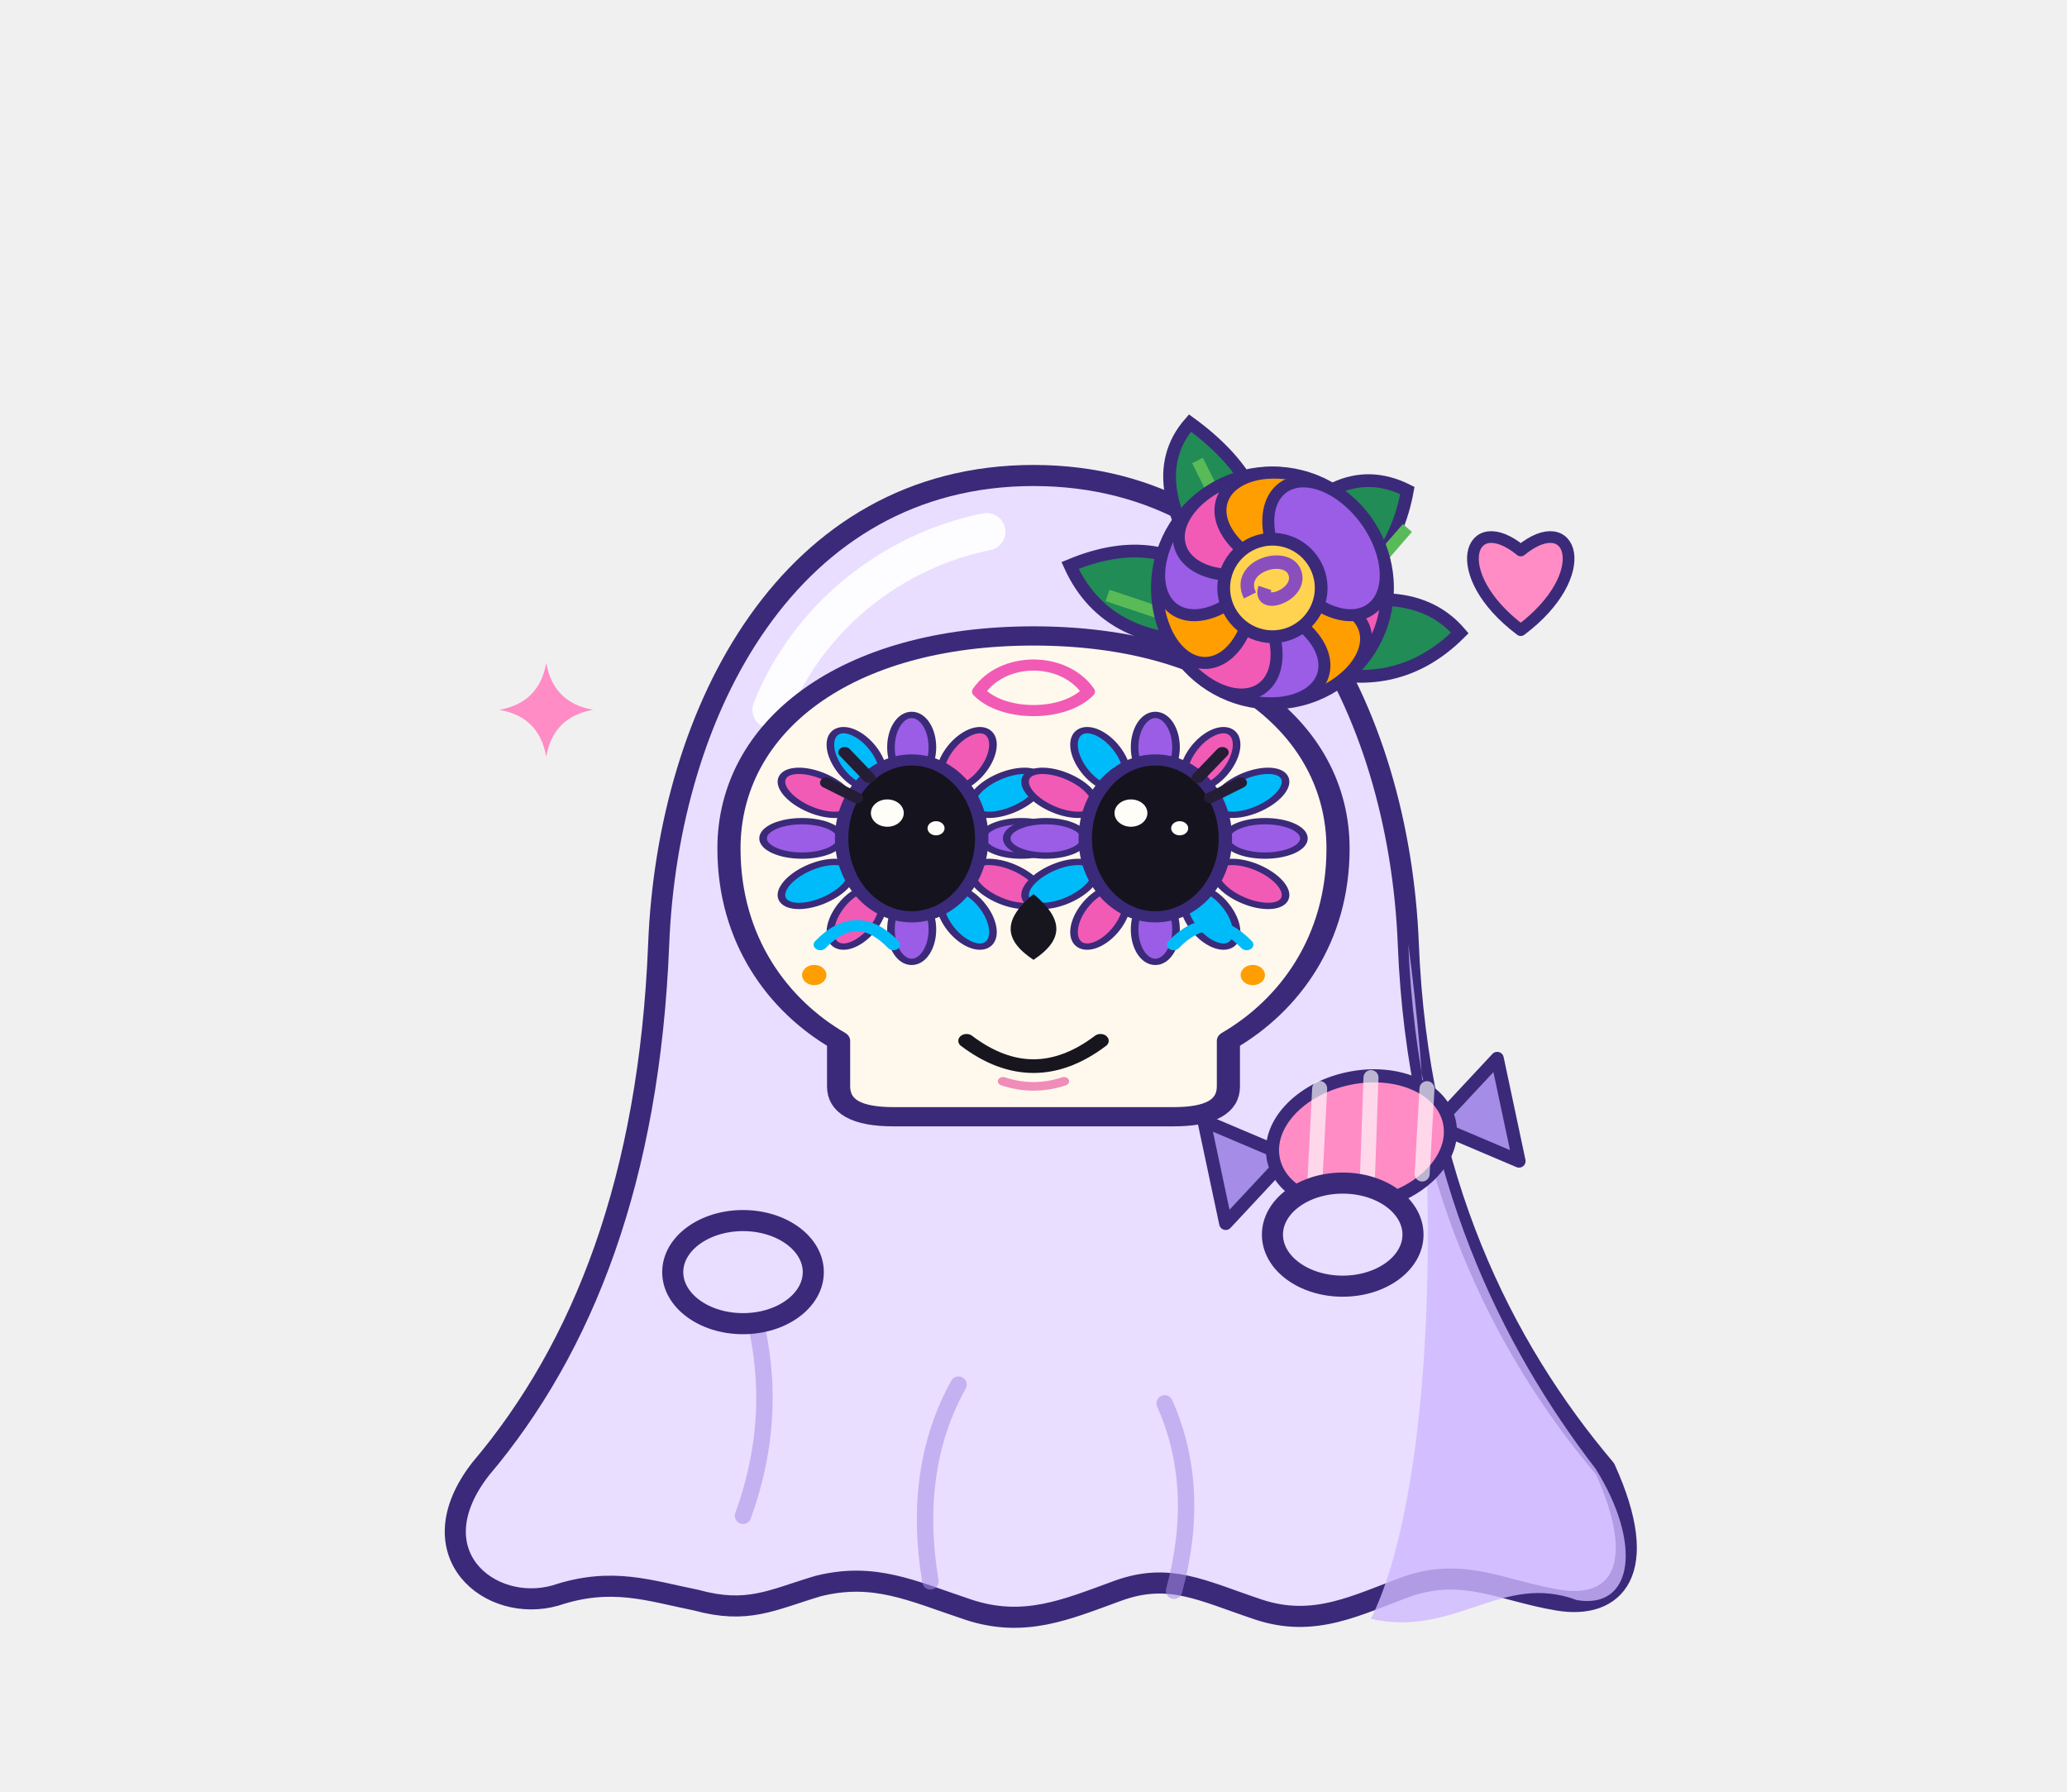
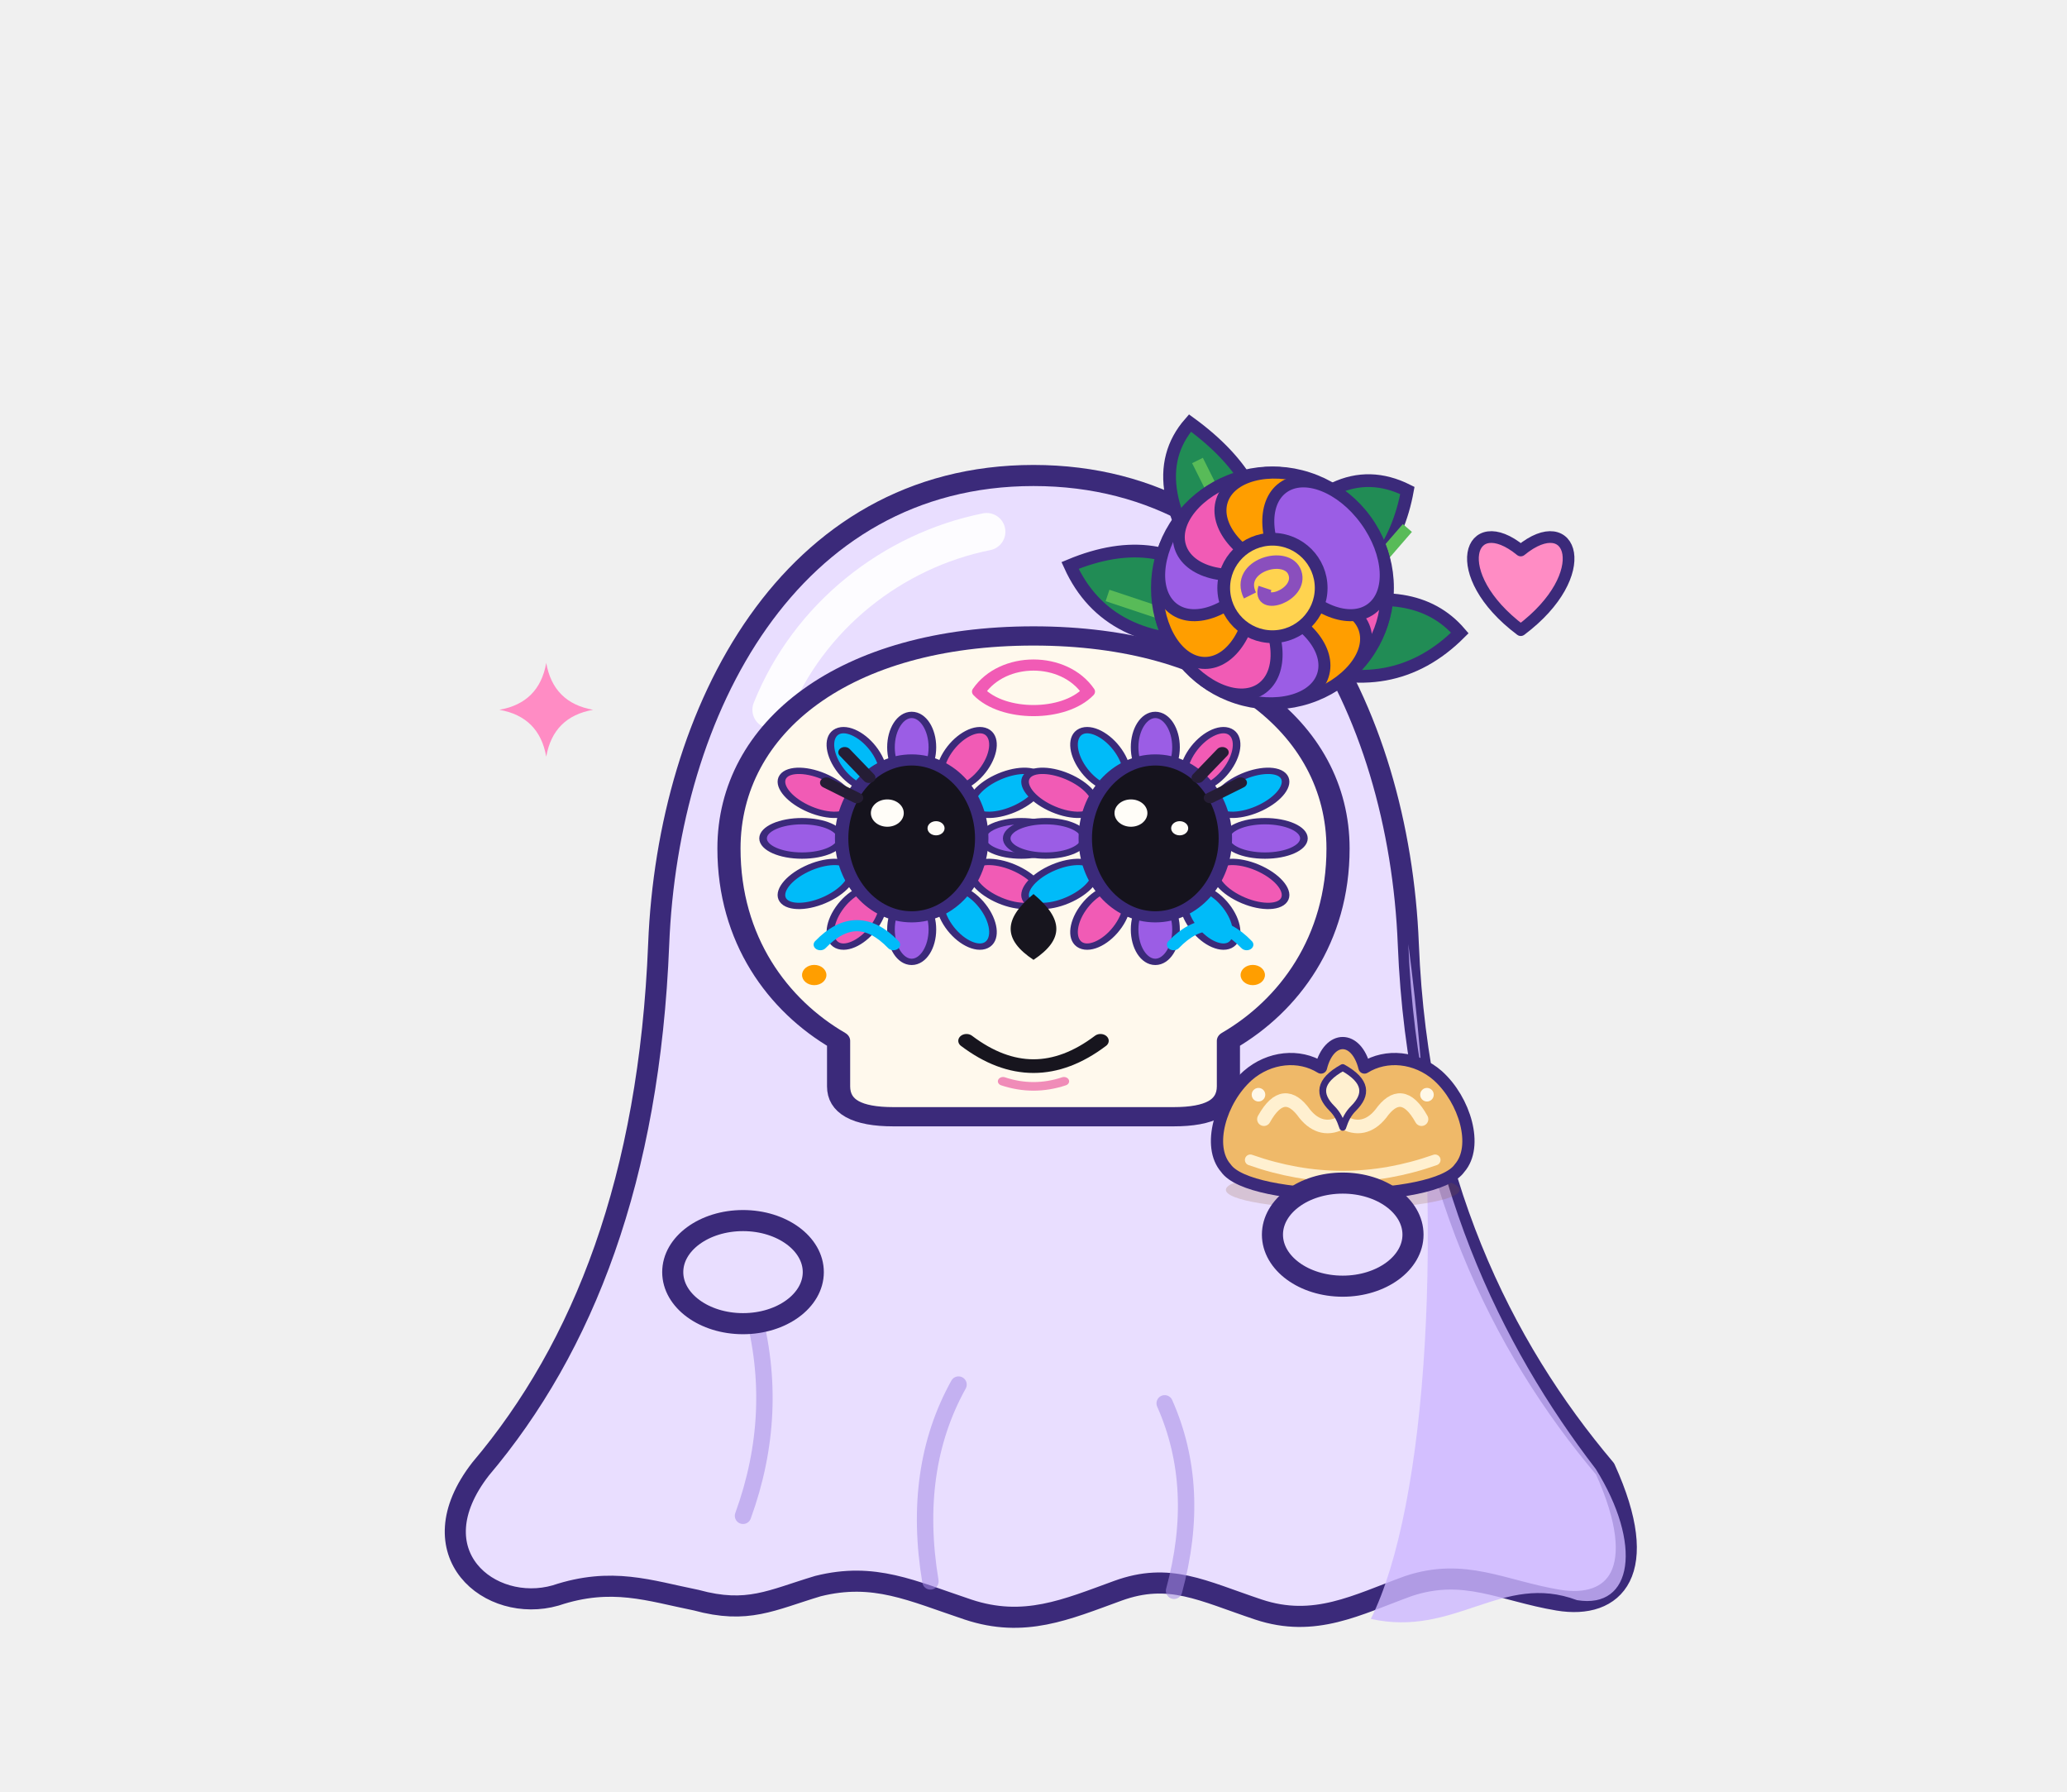
<svg xmlns="http://www.w3.org/2000/svg" viewBox="0 0 300 260" role="img" aria-label="Boo-buddy ghost 2">
  <g>
    <g transform="translate(150 205) scale(.68)">
      <g class="f d2">
        <g class="hop">
          <path d="M0 -200 C-52 -200 -78 -150 -80 -100 C-82 -50 -96 -14 -118 12 C-132 30 -116 43 -102 39 C-90 35 -82 38 -72 40 C-61 43 -56 40 -46 37 C-34 34 -26 38 -14 42 C-2 46 7 42 18 38 C29 34 36 38 48 42 C60 46 69 41 80 37 C92 33 100 38 112 40 C124 42 132 34 122 12 C100 -14 82 -50 80 -100 C78 -150 52 -200 0 -200Z" fill="#E9DEFF" stroke="#3B2A7A" stroke-width="4.5" stroke-linejoin="round" stroke-linecap="round">
            <animate attributeName="d" dur="2.8s" repeatCount="indefinite" calcMode="spline" keyTimes="0;0.33;0.66;1" keySplines=".4 0 .6 1;.4 0 .6 1;.4 0 .6 1" values="M0 -200 C-52 -200 -78 -150 -80 -100 C-82 -50 -96 -14 -118 12 C-132 30 -116 43 -102 39 C-90 35 -82 38 -72 40 C-61 43 -56 40 -46 37 C-34 34 -26 38 -14 42 C-2 46 7 42 18 38 C29 34 36 38 48 42 C60 46 69 41 80 37 C92 33 100 38 112 40 C124 42 132 34 122 12 C100 -14 82 -50 80 -100 C78 -150 52 -200 0 -200Z;M0 -200 C-52 -200 -78 -150 -80 -100 C-82 -50 -96 -14 -118 12 C-132 34 -116 46 -102 41 C-90 36 -82 33 -72 39 C-61 46 -56 43 -46 39 C-34 35 -26 34 -14 39 C-2 44 7 45 18 41 C29 37 36 34 48 39 C60 44 69 45 80 41 C92 37 100 34 112 39 C124 44 132 34 122 12 C100 -14 82 -50 80 -100 C78 -150 52 -200 0 -200Z;M0 -200 C-52 -200 -78 -150 -80 -100 C-82 -50 -96 -14 -118 12 C-132 26 -116 40 -102 37 C-90 34 -82 42 -72 44 C-61 46 -56 37 -46 34 C-34 31 -26 42 -14 45 C-2 48 7 37 18 35 C29 33 36 43 48 45 C60 47 69 37 80 34 C92 31 100 42 112 43 C124 44 132 34 122 12 C100 -14 82 -50 80 -100 C78 -150 52 -200 0 -200Z;M0 -200 C-52 -200 -78 -150 -80 -100 C-82 -50 -96 -14 -118 12 C-132 30 -116 43 -102 39 C-90 35 -82 38 -72 40 C-61 43 -56 40 -46 37 C-34 34 -26 38 -14 42 C-2 46 7 42 18 38 C29 34 36 38 48 42 C60 46 69 41 80 37 C92 33 100 38 112 40 C124 42 132 34 122 12 C100 -14 82 -50 80 -100 C78 -150 52 -200 0 -200Z" />
          </path>
          <path d="M80 -100 C82 -50 100 -14 120 12 C130 28 128 42 116 40 C100 34 90 48 72 44 C84 20 88 -40 80 -100Z" fill="#CDB8FF" opacity=".8" />
          <path d="M-62 22 q8 -22 2 -44 M-22 36 q-4 -24 6 -42 M30 38 q6 -22 -2 -40" stroke="#A58CE6" stroke-width="3.5" fill="none" stroke-linecap="round" opacity=".55" />
          <path d="M-56 -150 C-48 -170 -30 -184 -10 -188" stroke="#fff" stroke-width="8" fill="none" stroke-linecap="round" opacity=".9" />
          <path d="M0 -160 C-5 -155 -4 -151 0 -149 C4 -151 5 -155 0 -160Z" fill="#D2B9FF" stroke="#7751C8" stroke-width="2.5" />
          <circle cx="0" cy="-154" r="2" fill="#7751C8" />
          <g fill="#7751C8">
            <circle cx="-49" cy="-87" r="2.6" />
            <circle cx="-43" cy="-83" r="1.7" />
            <circle cx="49" cy="-87" r="2.6" />
            <circle cx="43" cy="-83" r="1.7" />
          </g>
        </g>
        <g class="eo">
          <ellipse cx="-24" cy="-120" rx="9" ry="12.5" fill="#2B2350" />
          <circle cx="-21" cy="-125" r="3.8" fill="#fff" />
          <circle cx="-27" cy="-113" r="1.9" fill="#fff" />
          <path d="M-32 -128 l-9 -6 M-33 -121 l-10 -1" stroke="#2B2350" stroke-width="3.2" stroke-linecap="round" />
          <ellipse cx="24" cy="-120" rx="9" ry="12.5" fill="#2B2350" />
          <circle cx="27" cy="-125" r="3.8" fill="#fff" />
          <circle cx="21" cy="-113" r="1.9" fill="#fff" />
          <path d="M32 -128 l9 -6 M33 -121 l10 -1" stroke="#2B2350" stroke-width="3.2" stroke-linecap="round" />
        </g>
        <g class="eh" opacity="0">
          <path d="M-34 -116 Q-24 -130 -14 -116 M14 -116 Q24 -130 34 -116" stroke="#2B2350" stroke-width="4.5" fill="none" stroke-linecap="round" />
          <path d="M-36 -124 l-8 -5 M36 -124 l8 -5" stroke="#2B2350" stroke-width="3.2" stroke-linecap="round" />
        </g>
        <ellipse cx="-44" cy="-100" rx="11" ry="6.5" fill="#FF8FC0" opacity=".75" />
        <ellipse cx="44" cy="-100" rx="11" ry="6.5" fill="#FF8FC0" opacity=".75" />
        <path d="M-5 -102 Q0 -96 5 -102" stroke="#2B2350" stroke-width="3.2" fill="none" stroke-linecap="round" />
        <g class="sugar-skull-face" transform="translate(0 -115) scale(1.3 1.08) translate(0 115)" stroke-linejoin="round" stroke-linecap="round">
          <path d="M0 -162 C-31 -162 -50 -144 -50 -120 C-50 -102 -42 -89 -32 -82 L-32 -73 Q-32 -67 -23 -67 H23 Q32 -67 32 -73 L32 -82 C42 -89 50 -102 50 -120 C50 -144 31 -162 0 -162Z" fill="#FFF9ED" stroke="#3B2A7A" stroke-width="3.8" />
          <ellipse cx="-20" cy="-122" rx="3.4" ry="6.4" transform="rotate(0 -20 -122) translate(0 -18)" fill="#9B5DE5" stroke="#3B2A7A" stroke-width="1.25" />
          <ellipse cx="-20" cy="-122" rx="3.4" ry="6.4" transform="rotate(30 -20 -122) translate(0 -18)" fill="#F15BB5" stroke="#3B2A7A" stroke-width="1.25" />
          <ellipse cx="-20" cy="-122" rx="3.4" ry="6.4" transform="rotate(60 -20 -122) translate(0 -18)" fill="#00BBF9" stroke="#3B2A7A" stroke-width="1.25" />
          <ellipse cx="-20" cy="-122" rx="3.4" ry="6.4" transform="rotate(90 -20 -122) translate(0 -18)" fill="#9B5DE5" stroke="#3B2A7A" stroke-width="1.25" />
          <ellipse cx="-20" cy="-122" rx="3.4" ry="6.4" transform="rotate(120 -20 -122) translate(0 -18)" fill="#F15BB5" stroke="#3B2A7A" stroke-width="1.25" />
          <ellipse cx="-20" cy="-122" rx="3.4" ry="6.4" transform="rotate(150 -20 -122) translate(0 -18)" fill="#00BBF9" stroke="#3B2A7A" stroke-width="1.25" />
          <ellipse cx="-20" cy="-122" rx="3.4" ry="6.4" transform="rotate(180 -20 -122) translate(0 -18)" fill="#9B5DE5" stroke="#3B2A7A" stroke-width="1.25" />
          <ellipse cx="-20" cy="-122" rx="3.4" ry="6.4" transform="rotate(210 -20 -122) translate(0 -18)" fill="#F15BB5" stroke="#3B2A7A" stroke-width="1.25" />
          <ellipse cx="-20" cy="-122" rx="3.4" ry="6.4" transform="rotate(240 -20 -122) translate(0 -18)" fill="#00BBF9" stroke="#3B2A7A" stroke-width="1.25" />
          <ellipse cx="-20" cy="-122" rx="3.4" ry="6.4" transform="rotate(270 -20 -122) translate(0 -18)" fill="#9B5DE5" stroke="#3B2A7A" stroke-width="1.25" />
          <ellipse cx="-20" cy="-122" rx="3.4" ry="6.4" transform="rotate(300 -20 -122) translate(0 -18)" fill="#F15BB5" stroke="#3B2A7A" stroke-width="1.25" />
          <ellipse cx="-20" cy="-122" rx="3.4" ry="6.4" transform="rotate(330 -20 -122) translate(0 -18)" fill="#00BBF9" stroke="#3B2A7A" stroke-width="1.25" />
          <ellipse cx="-20" cy="-122" rx="11.5" ry="15.5" fill="#15131D" stroke="#3B2A7A" stroke-width="2.2" />
          <path d="M-27 -134 L-31 -139 M-29 -130 L-34 -133" fill="none" stroke="#251D35" stroke-width="2.1" />
          <circle cx="-24" cy="-127" r="2.7" fill="#FFFDF8" />
          <circle cx="-16" cy="-124" r="1.4" fill="#FFFDF8" />
          <ellipse cx="20" cy="-122" rx="3.4" ry="6.4" transform="rotate(0 20 -122) translate(0 -18)" fill="#9B5DE5" stroke="#3B2A7A" stroke-width="1.25" />
          <ellipse cx="20" cy="-122" rx="3.4" ry="6.4" transform="rotate(30 20 -122) translate(0 -18)" fill="#F15BB5" stroke="#3B2A7A" stroke-width="1.25" />
          <ellipse cx="20" cy="-122" rx="3.4" ry="6.4" transform="rotate(60 20 -122) translate(0 -18)" fill="#00BBF9" stroke="#3B2A7A" stroke-width="1.25" />
          <ellipse cx="20" cy="-122" rx="3.4" ry="6.4" transform="rotate(90 20 -122) translate(0 -18)" fill="#9B5DE5" stroke="#3B2A7A" stroke-width="1.25" />
          <ellipse cx="20" cy="-122" rx="3.4" ry="6.4" transform="rotate(120 20 -122) translate(0 -18)" fill="#F15BB5" stroke="#3B2A7A" stroke-width="1.25" />
          <ellipse cx="20" cy="-122" rx="3.4" ry="6.4" transform="rotate(150 20 -122) translate(0 -18)" fill="#00BBF9" stroke="#3B2A7A" stroke-width="1.25" />
          <ellipse cx="20" cy="-122" rx="3.4" ry="6.4" transform="rotate(180 20 -122) translate(0 -18)" fill="#9B5DE5" stroke="#3B2A7A" stroke-width="1.25" />
          <ellipse cx="20" cy="-122" rx="3.4" ry="6.4" transform="rotate(210 20 -122) translate(0 -18)" fill="#F15BB5" stroke="#3B2A7A" stroke-width="1.25" />
          <ellipse cx="20" cy="-122" rx="3.4" ry="6.4" transform="rotate(240 20 -122) translate(0 -18)" fill="#00BBF9" stroke="#3B2A7A" stroke-width="1.25" />
          <ellipse cx="20" cy="-122" rx="3.4" ry="6.4" transform="rotate(270 20 -122) translate(0 -18)" fill="#9B5DE5" stroke="#3B2A7A" stroke-width="1.25" />
          <ellipse cx="20" cy="-122" rx="3.4" ry="6.4" transform="rotate(300 20 -122) translate(0 -18)" fill="#F15BB5" stroke="#3B2A7A" stroke-width="1.25" />
          <ellipse cx="20" cy="-122" rx="3.4" ry="6.4" transform="rotate(330 20 -122) translate(0 -18)" fill="#00BBF9" stroke="#3B2A7A" stroke-width="1.25" />
          <ellipse cx="20" cy="-122" rx="11.5" ry="15.5" fill="#15131D" stroke="#3B2A7A" stroke-width="2.2" />
          <path d="M27 -134 L31 -139 M29 -130 L34 -133" fill="none" stroke="#251D35" stroke-width="2.1" />
          <circle cx="16" cy="-127" r="2.7" fill="#FFFDF8" />
          <circle cx="24" cy="-124" r="1.4" fill="#FFFDF8" />
          <path d="M-9 -151 C-5 -158 5 -158 9 -151 C5 -146 -5 -146 -9 -151Z" fill="none" stroke="#F15BB5" stroke-width="2.2" />
          <path d="M-35 -101 C-31 -106 -27 -106 -23 -101 M35 -101 C31 -106 27 -106 23 -101" fill="none" stroke="#00BBF9" stroke-width="2.2" />
          <circle cx="-36" cy="-95" r="2" fill="#FF9E00" />
          <circle cx="36" cy="-95" r="2" fill="#FF9E00" />
          <path d="M0 -111 C-5 -106 -5 -102 0 -98 C5 -102 5 -106 0 -111Z" fill="#17151E" />
          <path d="M-11 -82 Q0 -72 11 -82" fill="none" stroke="#17151E" stroke-width="2.7" />
          <path d="M-5 -74 Q0 -72 5 -74" fill="none" stroke="#F08CB8" stroke-width="1.7" />
        </g>
        <g class="head-flower" transform="translate(51 -176) scale(1.6)">
          <path d="M-7 7 Q-22 8 -27 -3 Q-15 -8 -7 0 Q-18 -14 -11 -22 Q0 -14 -1 -4 Q8 -18 18 -13 Q16 -2 6 3 Q19 -1 25 6 Q16 15 3 10Z" fill="#218C55" stroke="#3B2A7A" stroke-width="1.7" />
          <path d="M-22 1 L-7 6 M-10 -17 L-3 -3 M18 -8 L5 7" fill="none" stroke="#58BB58" stroke-width="1.6" />
          <ellipse cx="9.00" cy="0.00" rx="6.4" ry="10" transform="rotate(0 9.00 0.00)" fill="#9B5DE5" stroke="#3B2A7A" stroke-width="1.6" />
          <ellipse cx="7.28" cy="5.29" rx="6.4" ry="10" transform="rotate(36 7.28 5.29)" fill="#F15BB5" stroke="#3B2A7A" stroke-width="1.6" />
          <ellipse cx="2.78" cy="8.56" rx="6.4" ry="10" transform="rotate(72 2.78 8.56)" fill="#FF9E00" stroke="#3B2A7A" stroke-width="1.6" />
          <ellipse cx="-2.78" cy="8.56" rx="6.4" ry="10" transform="rotate(108 -2.78 8.56)" fill="#9B5DE5" stroke="#3B2A7A" stroke-width="1.6" />
          <ellipse cx="-7.28" cy="5.29" rx="6.4" ry="10" transform="rotate(144 -7.28 5.29)" fill="#F15BB5" stroke="#3B2A7A" stroke-width="1.6" />
          <ellipse cx="-9.00" cy="0.00" rx="6.4" ry="10" transform="rotate(180 -9.00 0.00)" fill="#FF9E00" stroke="#3B2A7A" stroke-width="1.6" />
          <ellipse cx="-7.28" cy="-5.29" rx="6.4" ry="10" transform="rotate(216 -7.28 -5.29)" fill="#9B5DE5" stroke="#3B2A7A" stroke-width="1.6" />
          <ellipse cx="-2.78" cy="-8.56" rx="6.4" ry="10" transform="rotate(252 -2.78 -8.56)" fill="#F15BB5" stroke="#3B2A7A" stroke-width="1.6" />
          <ellipse cx="2.78" cy="-8.56" rx="6.4" ry="10" transform="rotate(288 2.78 -8.56)" fill="#FF9E00" stroke="#3B2A7A" stroke-width="1.6" />
          <ellipse cx="7.28" cy="-5.29" rx="6.4" ry="10" transform="rotate(324 7.28 -5.29)" fill="#9B5DE5" stroke="#3B2A7A" stroke-width="1.6" />
          <circle r="6.5" fill="#FFD34F" stroke="#3B2A7A" stroke-width="1.7" />
          <path d="M-3 1 C-5 -3 2 -5 3 -2 C4 1 -2 3 -1 0" fill="none" stroke="#8A4FBD" stroke-width="1.8" />
        </g>
-         <g class="spin">
-           <g transform="translate(70 -58) rotate(-12) scale(0.8)">
-             <path d="M-20 0 L-40 -14 L-40 14Z M20 0 L40 -14 L40 14Z" fill="#A58CE6" stroke="#3B2A7A" stroke-width="3.5" stroke-linejoin="round" stroke-linecap="round" />
-             <ellipse rx="24" ry="17" fill="#FF8CC4" stroke="#3B2A7A" stroke-width="3.5" stroke-linejoin="round" stroke-linecap="round" />
-             <path d="M-8 -16 L-16 14 M6 -16 L-2 16 M20 -10 L14 12" stroke="#fff" stroke-width="4" opacity=".65" stroke-linecap="round" />
-           </g>
+         <g transform="translate(66 -58) scale(.58)" class="dia-prop pan-de-muerto">
+           <ellipse cx="0" cy="18" rx="43" ry="7" fill="#8E542C" opacity=".2" />
+           <path d="M-43 10 C-50 2 -45 -15 -35 -24 C-27 -31 -16 -32 -8 -27 C-5 -39 5 -39 8 -27 C16 -32 27 -31 35 -24 C45 -15 50 2 43 10 C34 23 -34 23 -43 10Z" fill="#EFB969" stroke="#3B2A7A" stroke-width="4.5" stroke-linejoin="round" />
+           <path d="M-34 7 Q0 19 34 7" fill="none" stroke="#FFF0D0" stroke-width="4" stroke-linecap="round" />
+           <path d="M-29 -8 C-24 -17 -19 -17 -14 -10 C-10 -5 -5 -4 0 -7 C5 -4 10 -5 14 -10 C19 -17 24 -17 29 -8" fill="none" stroke="#FFF0D0" stroke-width="5" stroke-linecap="round" stroke-linejoin="round" />
+           <path d="M0 -27 C-9 -22 -9 -17 -4 -12 C-2 -10 -1 -8 0 -5 C1 -8 2 -10 4 -12 C9 -17 9 -22 0 -27Z" fill="#FFF0D0" stroke="#3B2A7A" stroke-width="2.5" stroke-linejoin="round" />
+           <circle cx="-31" cy="-17" r="2.5" fill="#FFF8E8" />
+           <circle cx="31" cy="-17" r="2.5" fill="#FFF8E8" />
        </g>
        <ellipse cx="-62" cy="-30" rx="15" ry="11" fill="#E9DEFF" stroke="#3B2A7A" stroke-width="4.5" stroke-linejoin="round" stroke-linecap="round" />
        <ellipse cx="66" cy="-38" rx="15" ry="11" fill="#E9DEFF" stroke="#3B2A7A" stroke-width="4.5" stroke-linejoin="round" stroke-linecap="round" />
        <path transform="translate(104 -176) scale(1)" d="M0 9 C-16 -3 -11 -17 0 -8 C11 -17 16 -3 0 9Z" fill="#FF8CC4" stroke="#3B2A7A" stroke-width="2.5" stroke-linejoin="round" />
        <path transform="translate(-104 -150) scale(1)" d="M0 -10 Q1.5 -1.5 10 0 Q1.5 1.5 0 10 Q-1.5 1.5 -10 0 Q-1.5 -1.5 0 -10Z" fill="#FF8CC4" />
      </g>
    </g>
  </g>
</svg>
